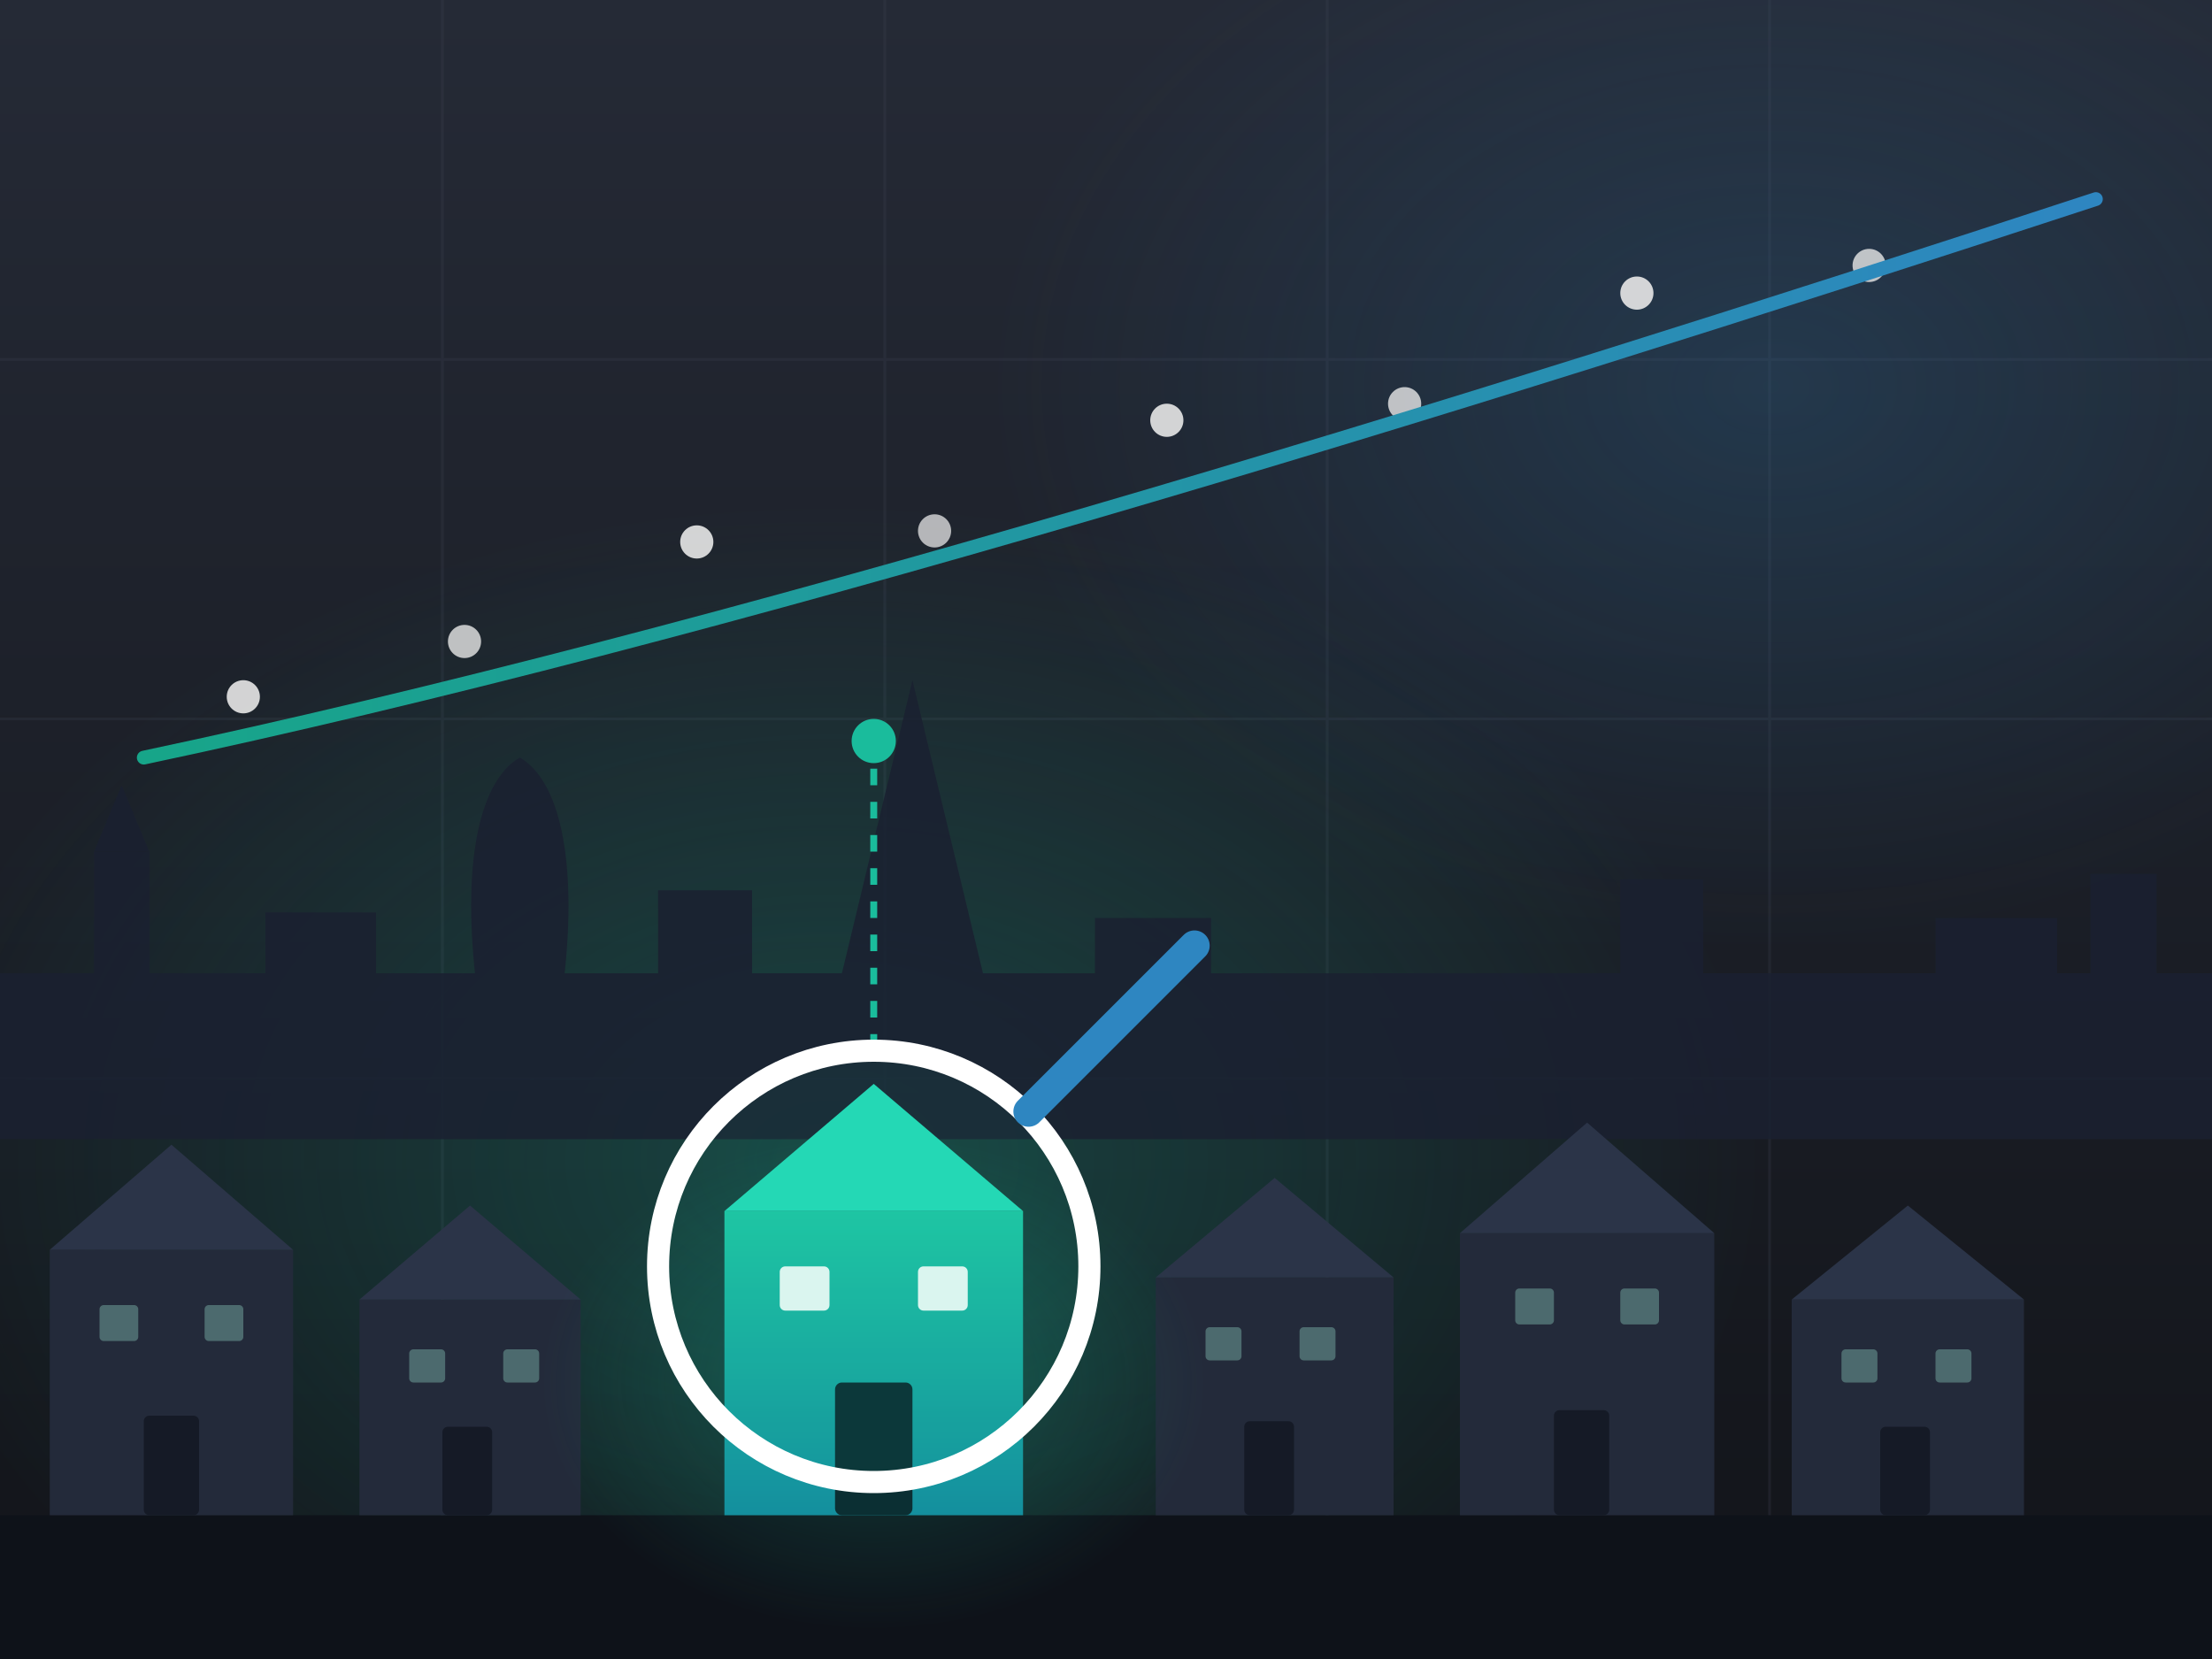
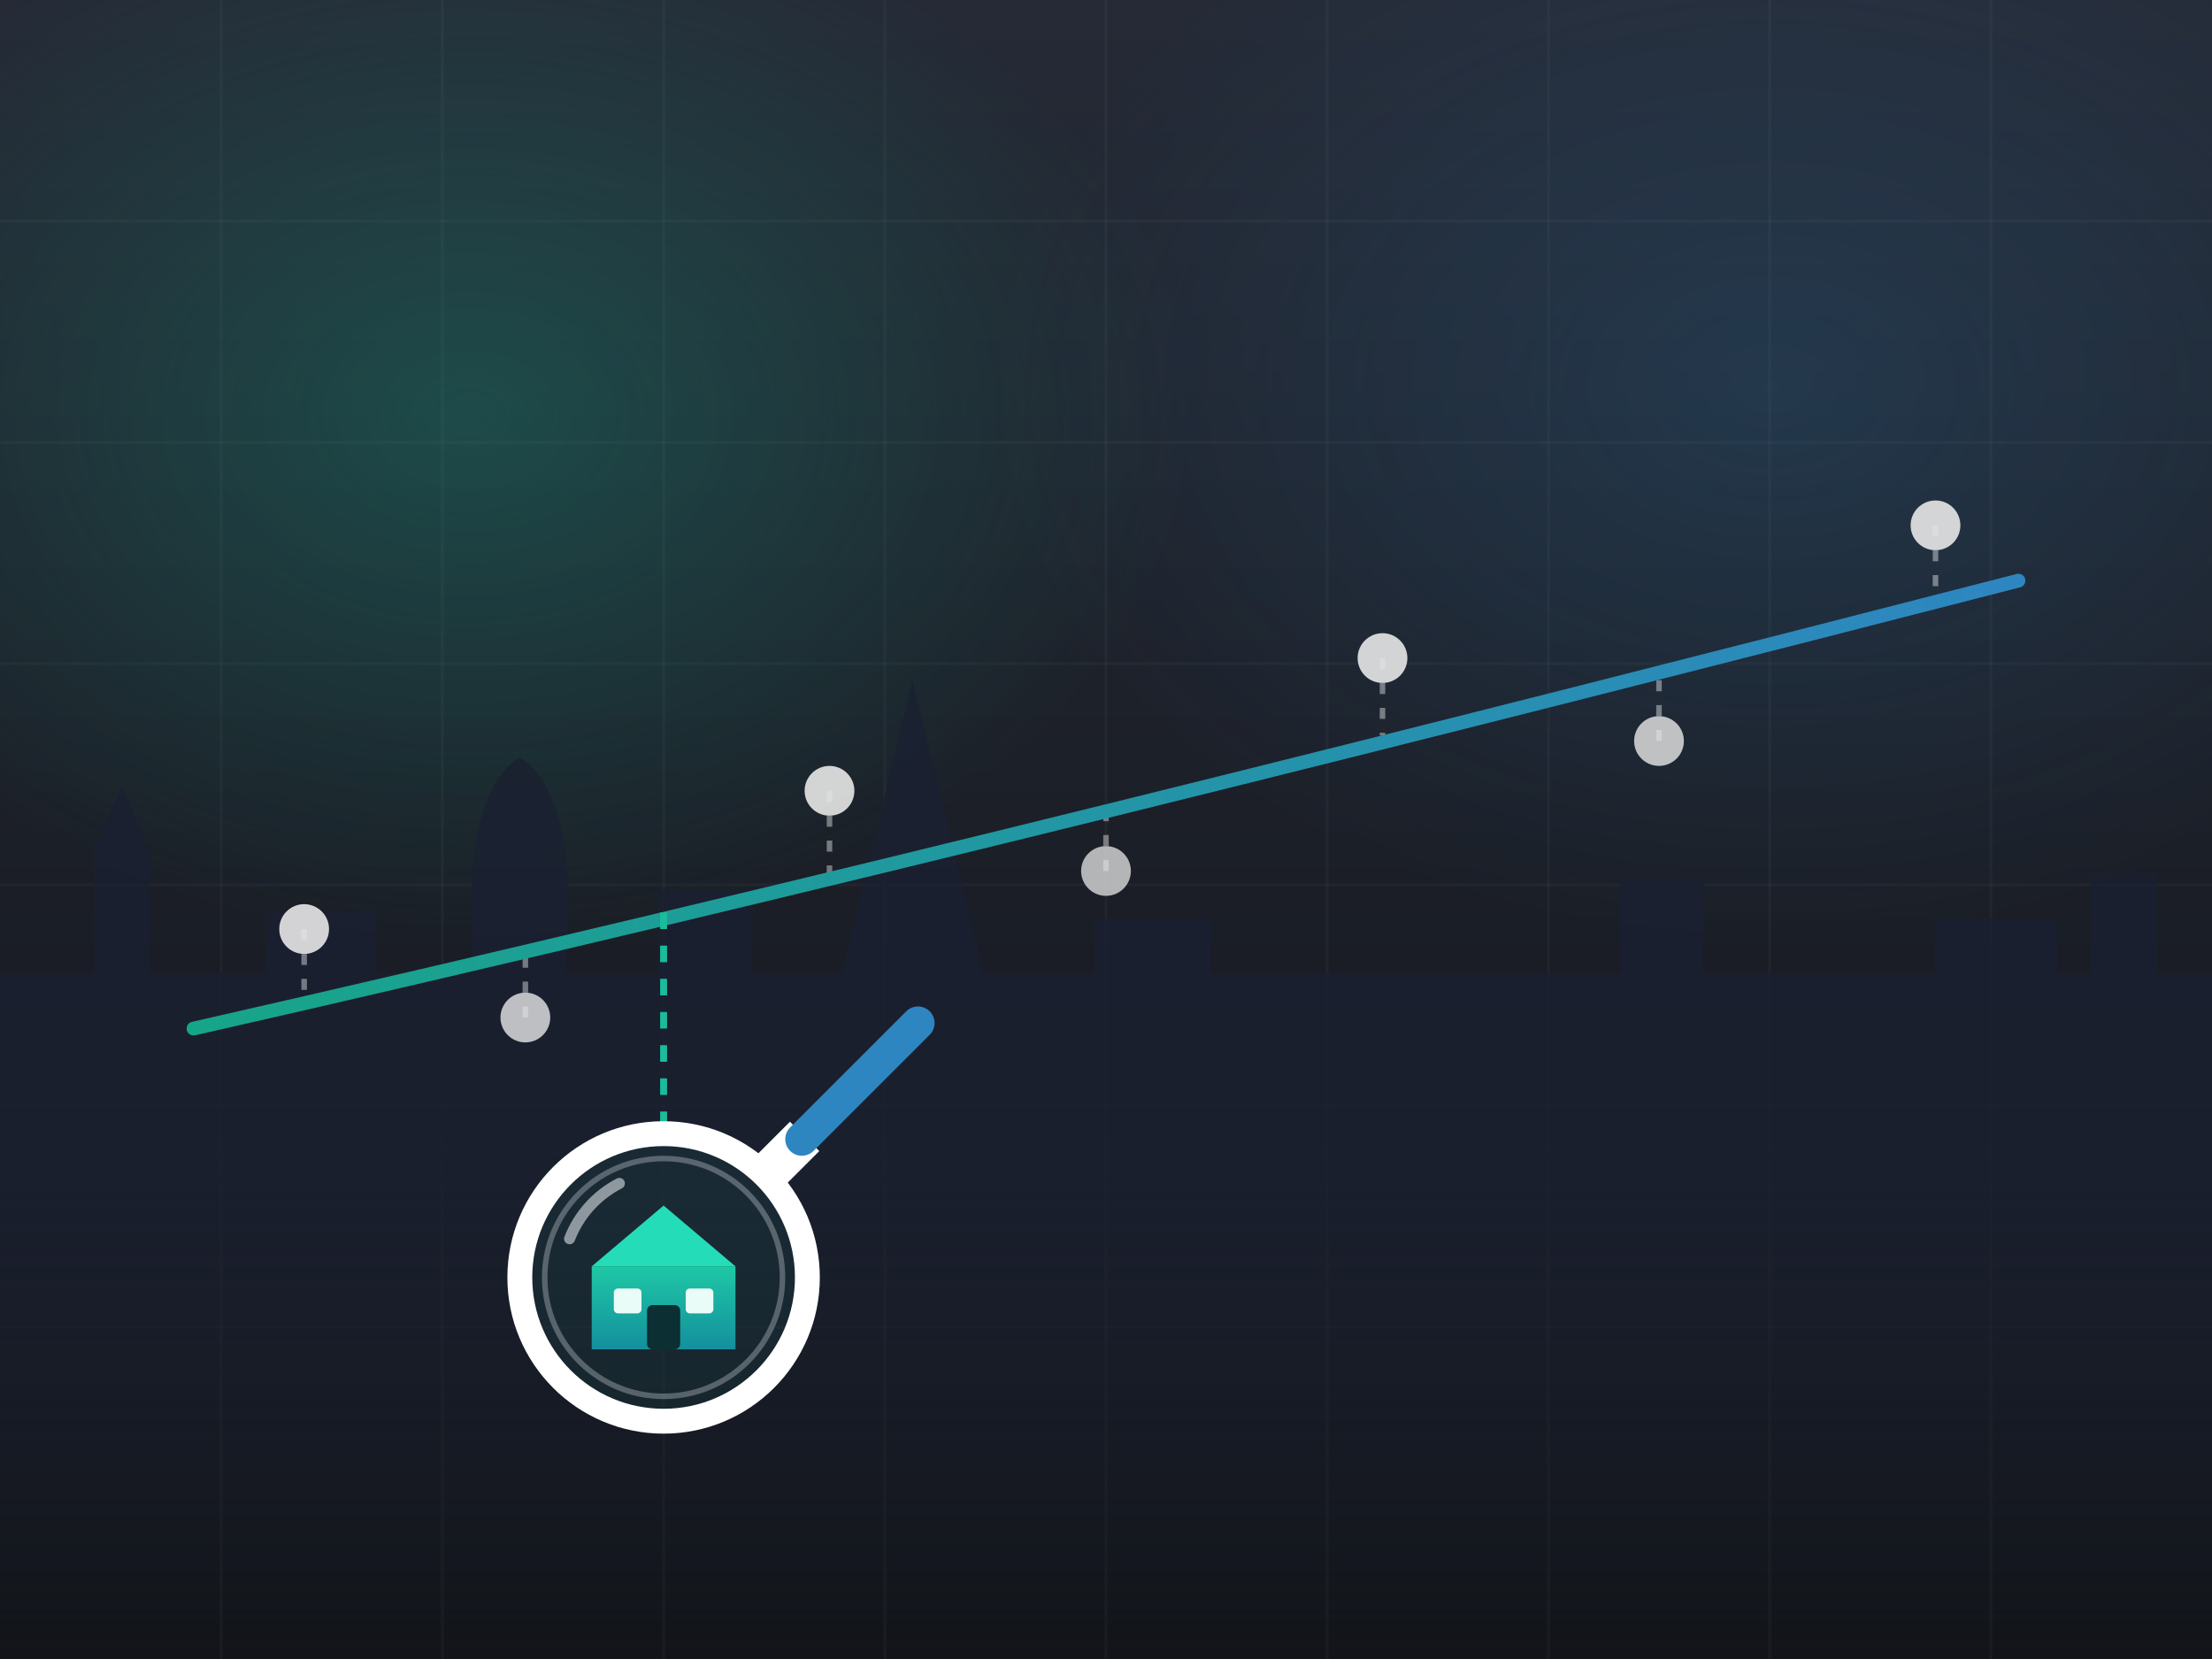
<svg xmlns="http://www.w3.org/2000/svg" viewBox="0 0 800 600" width="800" height="600" role="img" aria-label="Detecting undervalued homes in London">
  <defs>
    <linearGradient id="bg" x1="0" y1="0" x2="0" y2="1">
      <stop offset="0" stop-color="#252a36" />
      <stop offset="1" stop-color="#121419" />
    </linearGradient>
    <linearGradient id="gb" x1="0" y1="0" x2="1" y2="0">
      <stop offset="0" stop-color="#17A589" />
      <stop offset="1" stop-color="#2E86C1" />
    </linearGradient>
    <linearGradient id="house" x1="0" y1="0" x2="0" y2="1">
      <stop offset="0" stop-color="#1ec8a5" />
      <stop offset="1" stop-color="#148f9e" />
    </linearGradient>
+     <linearGradient id="skylineFade" x1="0" y1="0" x2="0" y2="1">
+       <stop offset="0" stop-color="#1a2030" stop-opacity="0.85" />
+       <stop offset="1" stop-color="#1a2030" stop-opacity="0" />
+     </linearGradient>
    <radialGradient id="glowT" cx="0.5" cy="0.5" r="0.5">
      <stop offset="0" stop-color="#17A589" stop-opacity="0.30" />
      <stop offset="1" stop-color="#17A589" stop-opacity="0" />
    </radialGradient>
    <radialGradient id="glowB" cx="0.5" cy="0.5" r="0.5">
      <stop offset="0" stop-color="#2E86C1" stop-opacity="0.20" />
      <stop offset="1" stop-color="#2E86C1" stop-opacity="0" />
    </radialGradient>
  </defs>
  <rect width="800" height="600" fill="url(#bg)" />
-   <g stroke="#3E4250" stroke-width="1" opacity="0.26">
-     <line x1="0" y1="130" x2="800" y2="130" />
-     <line x1="0" y1="260" x2="800" y2="260" />
-     <line x1="0" y1="390" x2="800" y2="390" />
-     <line x1="160" y1="0" x2="160" y2="600" />
-     <line x1="320" y1="0" x2="320" y2="600" />
-     <line x1="480" y1="0" x2="480" y2="600" />
-     <line x1="640" y1="0" x2="640" y2="600" />
+   <g stroke="#eef2f7" stroke-opacity="0.035" stroke-width="1">
+     <path d="M0 80H800M0 160H800M0 240H800M0 320H800M0 400H800M0 480H800" />
+     <path d="M80 0V600M160 0V600M240 0V600M320 0V600M400 0V600M480 0V600M560 0V600M640 0V600M720 0V600" />
  </g>
-   <ellipse cx="300" cy="420" rx="340" ry="240" fill="url(#glowT)" />
+   <ellipse cx="170" cy="150" rx="260" ry="190" fill="url(#glowT)" />
  <ellipse cx="640" cy="140" rx="280" ry="200" fill="url(#glowB)" />
  <g fill="#1a2030" opacity="0.85">
    <rect x="0" y="352" width="800" height="60" />
    <rect x="34" y="308" width="20" height="48" />
    <polygon points="34,308 44,284 54,308" />
    <rect x="96" y="330" width="40" height="26" />
    <path d="M 172 354 C 167 310 174 282 188 274 C 202 282 209 310 204 354 Z" />
    <rect x="238" y="322" width="34" height="34" />
    <polygon points="304,354 330,246 356,354" />
    <rect x="396" y="332" width="42" height="24" />
    <rect x="586" y="318" width="30" height="38" />
    <rect x="700" y="332" width="44" height="24" />
    <rect x="756" y="316" width="24" height="40" />
  </g>
-   <g>
-     <rect x="0" y="548" width="800" height="52" fill="#0e1219" />
-     <g fill="#232a3a">
-       <rect x="18" y="452" width="88" height="96" />
-       <rect x="130" y="470" width="80" height="78" />
-       <rect x="418" y="462" width="86" height="86" />
-       <rect x="528" y="446" width="92" height="102" />
-       <rect x="648" y="470" width="84" height="78" />
-     </g>
-     <g fill="#2b3448">
-       <polygon points="18,452 62,414 106,452" />
-       <polygon points="130,470 170,436 210,470" />
-       <polygon points="418,462 461,426 504,462" />
-       <polygon points="528,446 574,406 620,446" />
-       <polygon points="648,470 690,436 732,470" />
-     </g>
-     <g fill="#7fb9ad" opacity="0.45">
-       <rect x="36" y="472" width="14" height="13" rx="1.5" />
-       <rect x="74" y="472" width="14" height="13" rx="1.5" />
-       <rect x="148" y="488" width="13" height="12" rx="1.5" />
-       <rect x="182" y="488" width="13" height="12" rx="1.5" />
-       <rect x="436" y="480" width="13" height="12" rx="1.5" />
-       <rect x="470" y="480" width="13" height="12" rx="1.5" />
-       <rect x="548" y="466" width="14" height="13" rx="1.5" />
-       <rect x="586" y="466" width="14" height="13" rx="1.5" />
-       <rect x="666" y="488" width="13" height="12" rx="1.5" />
-       <rect x="700" y="488" width="13" height="12" rx="1.5" />
-     </g>
-     <g fill="#151a26">
-       <rect x="52" y="512" width="20" height="36" rx="2" />
-       <rect x="160" y="516" width="18" height="32" rx="2" />
-       <rect x="450" y="514" width="18" height="34" rx="2" />
-       <rect x="562" y="510" width="20" height="38" rx="2" />
-       <rect x="680" y="516" width="18" height="32" rx="2" />
-     </g>
-     <ellipse cx="316" cy="500" rx="120" ry="90" fill="url(#glowT)" />
-     <rect x="262" y="438" width="108" height="110" fill="url(#house)" />
-     <polygon points="262,438 316,392 370,438" fill="#25dcb8" />
-     <rect x="282" y="458" width="18" height="16" rx="2" fill="#eafcf7" />
-     <rect x="332" y="458" width="18" height="16" rx="2" fill="#eafcf7" />
-     <rect x="302" y="500" width="28" height="48" rx="2.5" fill="#0b2f33" />
+   <rect x="0" y="412" width="800" height="188" fill="url(#skylineFade)" />
+   <g stroke="#e7e7e7" stroke-width="2" stroke-dasharray="4 5" opacity="0.45">
+     <line x1="110" y1="336" x2="110" y2="362" />
+     <line x1="190" y1="368" x2="190" y2="343" />
+     <line x1="300" y1="286" x2="300" y2="316" />
+     <line x1="400" y1="315" x2="400" y2="291" />
+     <line x1="500" y1="238" x2="500" y2="266" />
+     <line x1="600" y1="268" x2="600" y2="242" />
+     <line x1="700" y1="190" x2="700" y2="217" />
  </g>
+   <path d="M 70 372 C 290 322 520 264 730 210" fill="none" stroke="url(#gb)" stroke-width="5" stroke-linecap="round" />
  <g fill="#e7e7e7">
-     <circle cx="88" cy="252" r="6" opacity="0.9" />
-     <circle cx="168" cy="232" r="6" opacity="0.8" />
-     <circle cx="252" cy="196" r="6" opacity="0.9" />
-     <circle cx="338" cy="192" r="6" opacity="0.75" />
-     <circle cx="422" cy="152" r="6" opacity="0.9" />
-     <circle cx="508" cy="146" r="6" opacity="0.8" />
-     <circle cx="592" cy="106" r="6" opacity="0.9" />
-     <circle cx="676" cy="96" r="6" opacity="0.8" />
+     <circle cx="110" cy="336" r="9" opacity="0.9" />
+     <circle cx="190" cy="368" r="9" opacity="0.8" />
+     <circle cx="300" cy="286" r="9" opacity="0.9" />
+     <circle cx="400" cy="315" r="9" opacity="0.75" />
+     <circle cx="500" cy="238" r="9" opacity="0.9" />
+     <circle cx="600" cy="268" r="9" opacity="0.8" />
+     <circle cx="700" cy="190" r="9" opacity="0.9" />
  </g>
-   <path d="M 52 274 C 260 230 520 150 758 72" fill="none" stroke="url(#gb)" stroke-width="5" stroke-linecap="round" />
-   <circle cx="316" cy="268" r="8" fill="#1ABC9C" />
-   <line x1="316" y1="278" x2="316" y2="386" stroke="#1ABC9C" stroke-width="2.5" stroke-dasharray="6 6" />
-   <g transform="translate(316,458)">
-     <circle r="78" fill="#17A589" opacity="0.08" />
-     <circle r="78" fill="none" stroke="#ffffff" stroke-width="8" />
-     <line x1="56" y1="-56" x2="116" y2="-116" stroke="#2E86C1" stroke-width="11" stroke-linecap="round" />
+   <line x1="240" y1="330" x2="240" y2="406" stroke="#1ABC9C" stroke-width="2.5" stroke-dasharray="6 6" />
+   <g transform="translate(240,462)">
+     <circle r="52" fill="#17A589" opacity="0.08" />
+     <circle r="52" fill="none" stroke="#ffffff" stroke-width="9" />
+     <circle r="43" fill="none" stroke="#eef2f7" stroke-width="2" opacity="0.3" />
+     <path d="M -34 -14 A 38 38 0 0 1 -16 -34" fill="none" stroke="#eef2f7" stroke-width="4" stroke-linecap="round" opacity="0.55" />
+     <line x1="38" y1="-38" x2="51" y2="-51" stroke="#ffffff" stroke-width="15" />
+     <line x1="50" y1="-50" x2="92" y2="-92" stroke="#2E86C1" stroke-width="12" stroke-linecap="round" />
+     <rect x="-26" y="-4" width="52" height="30" fill="url(#house)" />
+     <polygon points="-26,-4 0,-26 26,-4" fill="#25dcb8" />
+     <rect x="-18" y="4" width="10" height="9" rx="1.5" fill="#eafcf7" />
+     <rect x="8" y="4" width="10" height="9" rx="1.5" fill="#eafcf7" />
+     <rect x="-6" y="10" width="12" height="16" rx="2" fill="#0b2f33" />
  </g>
</svg>
